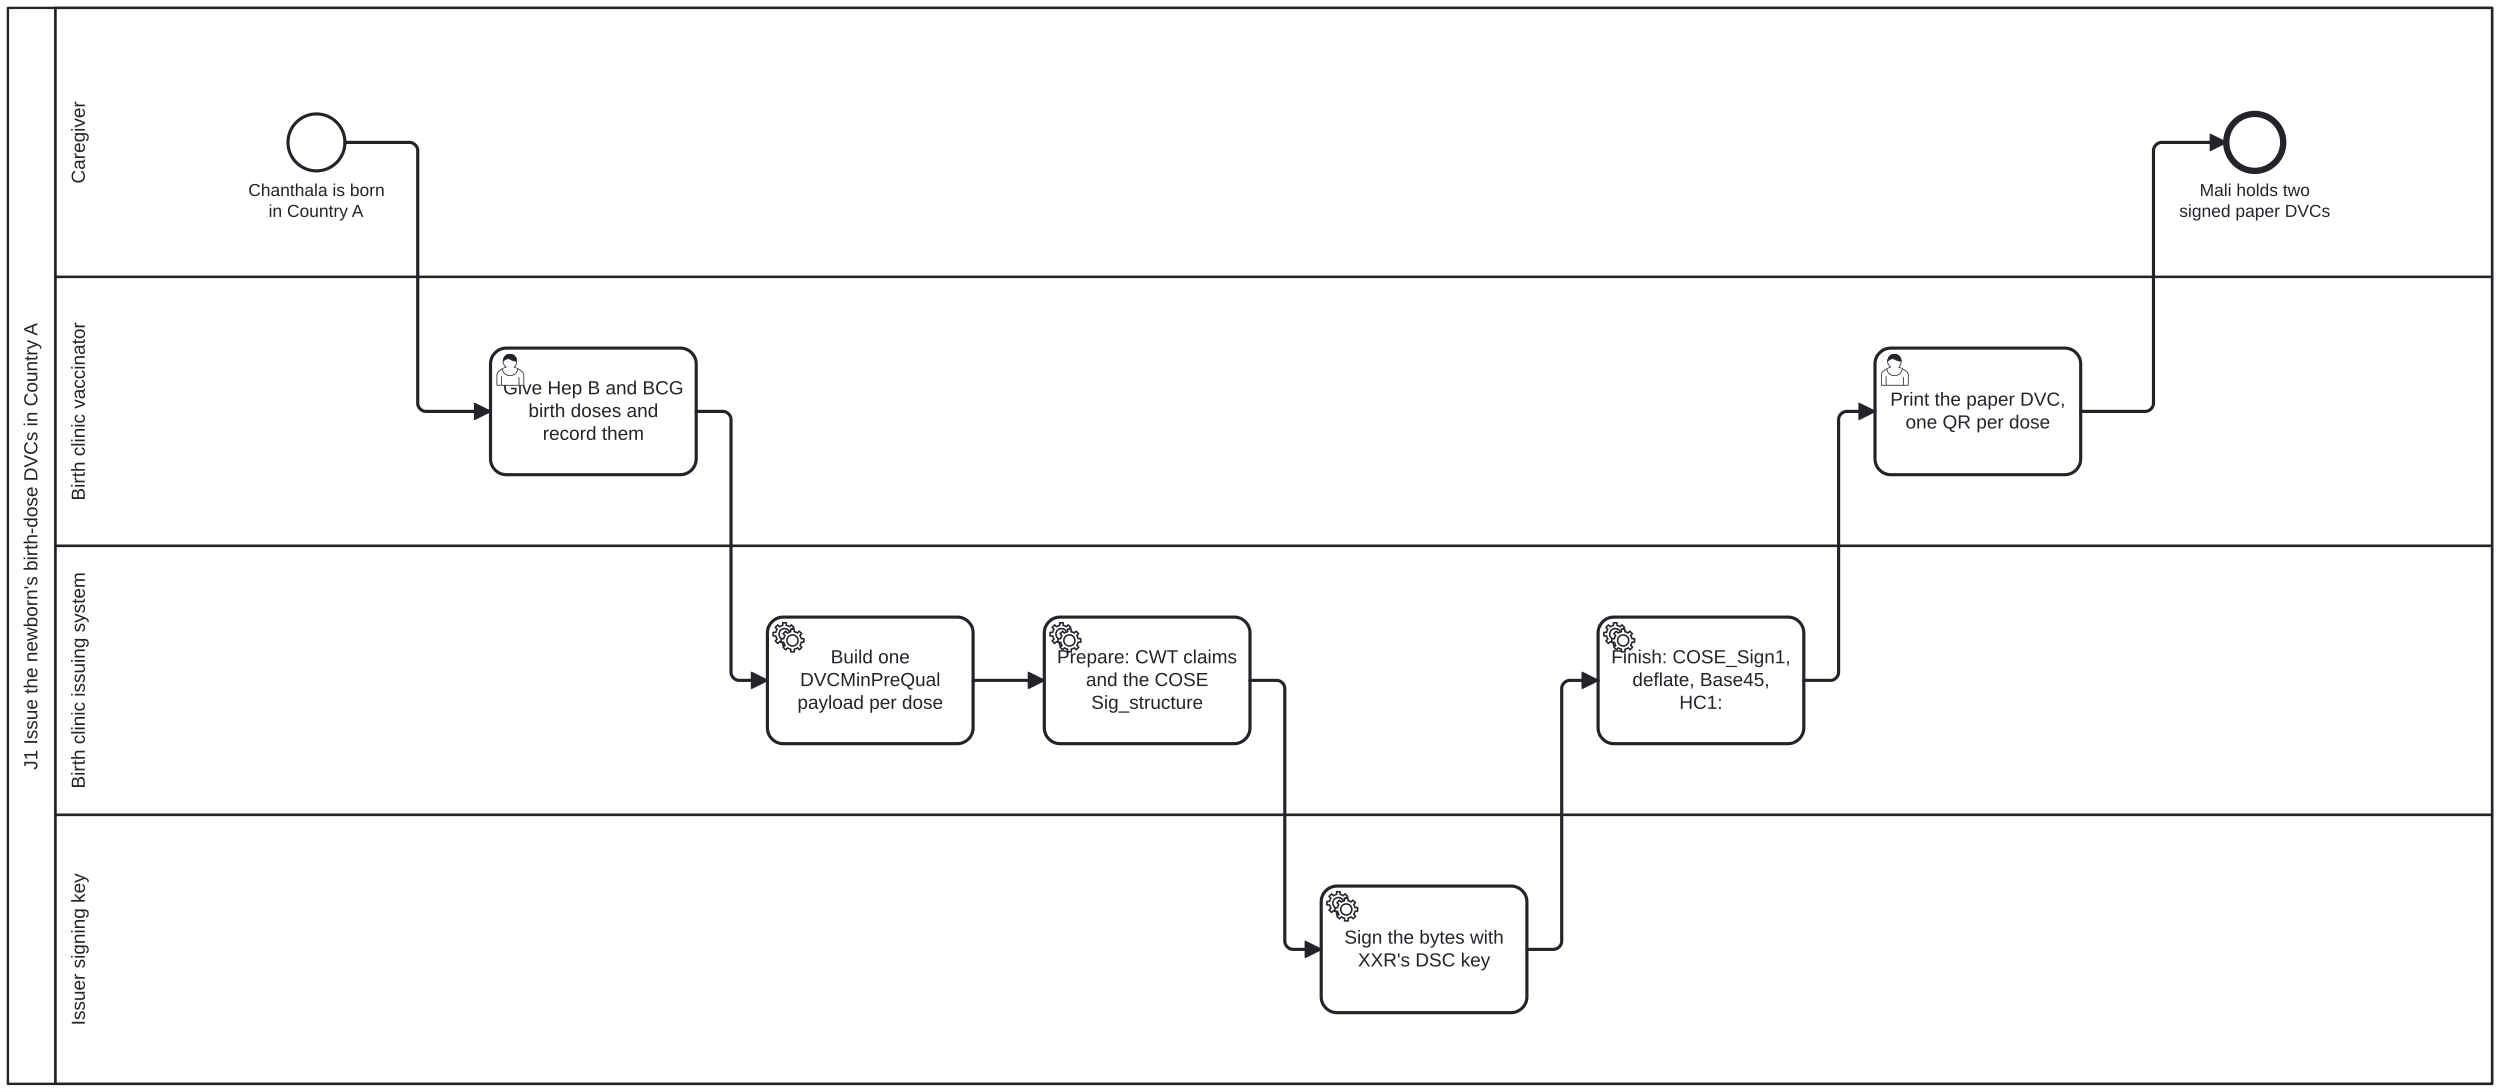
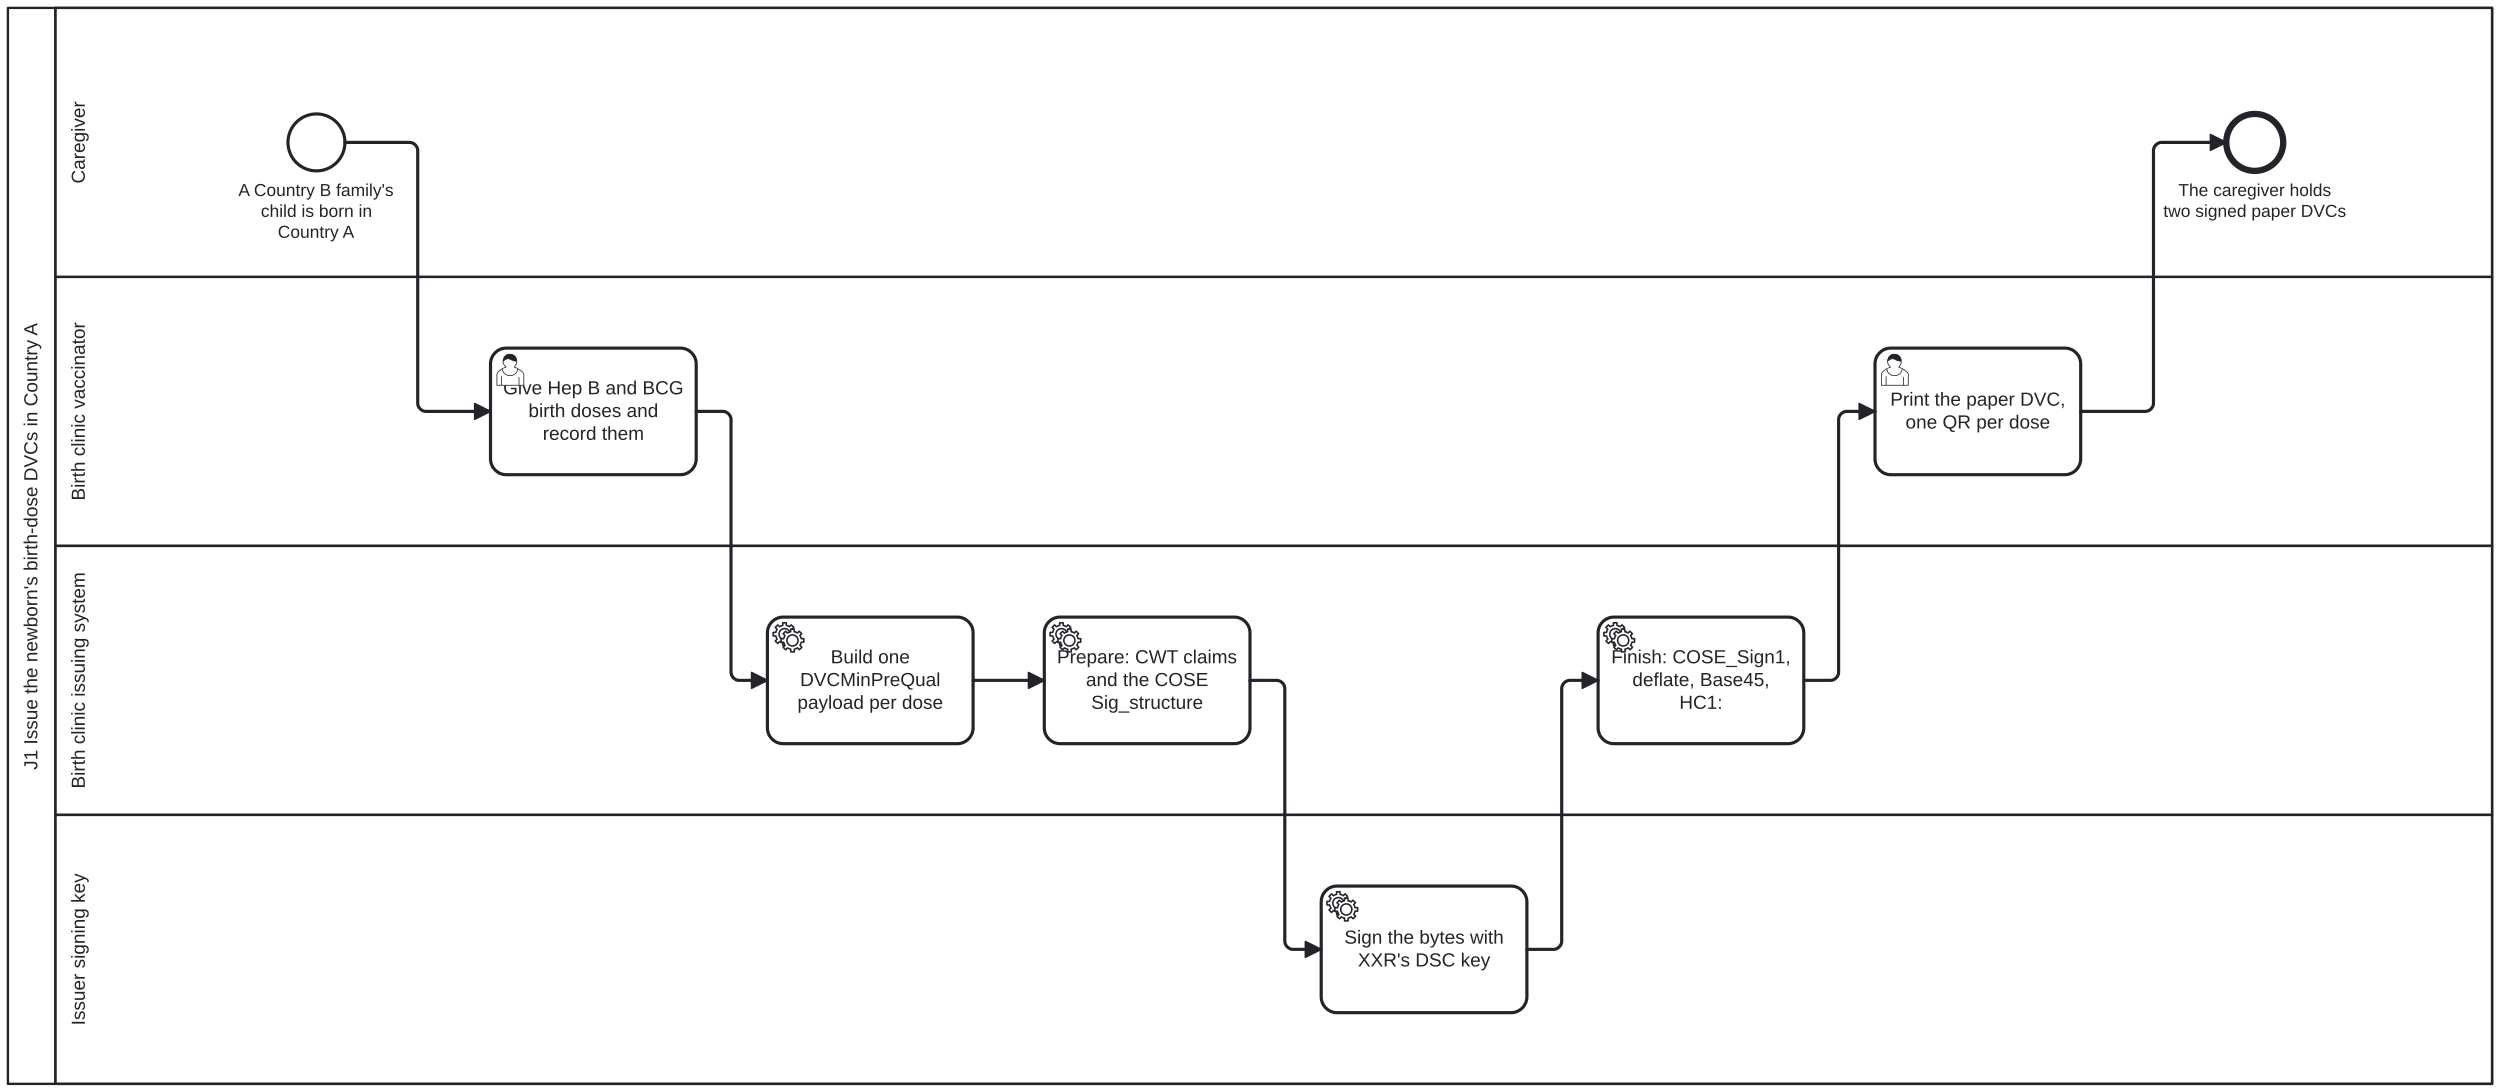
<svg xmlns="http://www.w3.org/2000/svg" width="100%" style="max-width:100%;height:auto" viewBox="95 55 1580 690" version="1.1">
  <rect x="95" y="55" width="1580" height="690" fill="#ffffff" />
  <g class="djs-group">
    <g class="djs-element djs-shape" data-element-id="Participant_Process_J1BirthDoseDvc" style="display: block;" transform="matrix(1 0 0 1 100 60)">
      <g class="djs-visual">
        <rect x="0" y="0" width="1570" height="680" rx="0" ry="0" style="stroke-linecap: round; stroke-linejoin: round; stroke: rgb(34, 36, 42); stroke-width: 1.5px; fill: white; fill-opacity: 0.95;" />
        <path style="fill: none; stroke-linecap: round; stroke-linejoin: round; stroke: rgb(34, 36, 42); stroke-width: 1.5px;" d="M30,0L30,680" />
        <text lineHeight="1.2" class="djs-label" style="font-family: Arial, sans-serif; font-size: 12px; font-weight: normal; fill: rgb(34, 36, 42);" transform="matrix(-1.83697e-16 -1 1 -1.83697e-16 0 680)">
          <tspan x="198.455" y="18.6">J1 Issue the newborn's birth-dose DVCs in Country A</tspan>
        </text>
      </g>
      <rect class="djs-hit djs-hit-all" x="0" y="0" width="1570" height="680" style="fill: none; stroke-opacity: 0; stroke: white; stroke-width: 15px;" />
    </g>
    <g class="djs-children">
      <g class="djs-group">
        <g class="djs-element djs-shape" data-element-id="Lane_issuer-key" style="display: block;" transform="matrix(1 0 0 1 130 570)">
          <g class="djs-visual">
            <rect x="0" y="0" width="1540" height="170" rx="0" ry="0" style="stroke-linecap: round; stroke-linejoin: round; stroke: rgb(34, 36, 42); stroke-width: 1.5px; fill: white; fill-opacity: 0.25;" />
            <text lineHeight="1.2" class="djs-label" style="font-family: Arial, sans-serif; font-size: 12px; font-weight: normal; fill: rgb(34, 36, 42);" transform="matrix(-1.83697e-16 -1 1 -1.83697e-16 0 170)">
              <tspan x="36.977" y="18.6">Issuer signing key</tspan>
            </text>
          </g>
          <rect class="djs-hit djs-hit-all" x="0" y="0" width="1540" height="170" style="fill: none; stroke-opacity: 0; stroke: white; stroke-width: 15px;" />
        </g>
      </g>
      <g class="djs-group">
        <g class="djs-element djs-shape" data-element-id="Lane_birth-clinic-system" style="display: block;" transform="matrix(1 0 0 1 130 400)">
          <g class="djs-visual">
            <rect x="0" y="0" width="1540" height="170" rx="0" ry="0" style="stroke-linecap: round; stroke-linejoin: round; stroke: rgb(34, 36, 42); stroke-width: 1.5px; fill: white; fill-opacity: 0.25;" />
            <text lineHeight="1.2" class="djs-label" style="font-family: Arial, sans-serif; font-size: 12px; font-weight: normal; fill: rgb(34, 36, 42);" transform="matrix(-1.83697e-16 -1 1 -1.83697e-16 0 170)">
              <tspan x="16.647" y="18.6">Birth clinic issuing system</tspan>
            </text>
          </g>
          <rect class="djs-hit djs-hit-all" x="0" y="0" width="1540" height="170" style="fill: none; stroke-opacity: 0; stroke: white; stroke-width: 15px;" />
        </g>
      </g>
      <g class="djs-group">
        <g class="djs-element djs-shape" data-element-id="Lane_birth-clinic-vaccinator" style="display: block;" transform="matrix(1 0 0 1 130 230)">
          <g class="djs-visual">
            <rect x="0" y="0" width="1540" height="170" rx="0" ry="0" style="stroke-linecap: round; stroke-linejoin: round; stroke: rgb(34, 36, 42); stroke-width: 1.5px; fill: white; fill-opacity: 0.25;" />
            <text lineHeight="1.2" class="djs-label" style="font-family: Arial, sans-serif; font-size: 12px; font-weight: normal; fill: rgb(34, 36, 42);" transform="matrix(-1.83697e-16 -1 1 -1.83697e-16 0 170)">
              <tspan x="28.647" y="18.6">Birth clinic vaccinator</tspan>
            </text>
          </g>
          <rect class="djs-hit djs-hit-all" x="0" y="0" width="1540" height="170" style="fill: none; stroke-opacity: 0; stroke: white; stroke-width: 15px;" />
        </g>
      </g>
      <g class="djs-group">
        <g class="djs-element djs-shape" data-element-id="Lane_caregiver" style="display: block;" transform="matrix(1 0 0 1 130 60)">
          <g class="djs-visual">
            <rect x="0" y="0" width="1540" height="170" rx="0" ry="0" style="stroke-linecap: round; stroke-linejoin: round; stroke: rgb(34, 36, 42); stroke-width: 1.5px; fill: white; fill-opacity: 0.25;" />
            <text lineHeight="1.2" class="djs-label" style="font-family: Arial, sans-serif; font-size: 12px; font-weight: normal; fill: rgb(34, 36, 42);" transform="matrix(-1.83697e-16 -1 1 -1.83697e-16 0 170)">
              <tspan x="58.99" y="18.6">Caregiver</tspan>
            </text>
          </g>
          <rect class="djs-hit djs-hit-all" x="0" y="0" width="1540" height="170" style="fill: none; stroke-opacity: 0; stroke: white; stroke-width: 15px;" />
        </g>
      </g>
      <g class="djs-group">
        <g class="djs-element djs-shape" data-element-id="Start" style="display: block;" transform="matrix(1 0 0 1 277 127)">
          <g class="djs-visual">
            <circle cx="18" cy="18" r="18" style="stroke-linecap: round; stroke-linejoin: round; stroke: rgb(34, 36, 42); stroke-width: 2px; fill: white; fill-opacity: 0.95;" />
          </g>
          <rect class="djs-hit djs-hit-all" x="0" y="0" width="36" height="36" style="fill: none; stroke-opacity: 0; stroke: white; stroke-width: 15px;" />
        </g>
      </g>
      <g class="djs-group">
-         <g class="djs-element djs-shape" data-element-id="Start_label" style="display: block;" transform="matrix(1 0 0 1 246 169)">
+         <g class="djs-element djs-shape" data-element-id="Start_label" style="display: block;" transform="matrix(1 0 0 1 239 169)">
          <g class="djs-visual">
            <text lineHeight="1.2" class="djs-label" style="font-family: Arial, sans-serif; font-size: 11px; font-weight: normal; fill: rgb(34, 36, 42);">
-               <tspan x="5.889" y="9.9">Chanthala is born </tspan>
-               <tspan x="18.737" y="23.1">in Country A</tspan>
-             </text>
-           </g>
-           <rect class="djs-hit djs-hit-all" x="0" y="0" width="98" height="27" style="fill: none; stroke-opacity: 0; stroke: white; stroke-width: 15px;" />
+               <tspan x="6.658" y="9.9">A Country B family's </tspan>
+               <tspan x="20.844" y="23.1">child is born in </tspan>
+               <tspan x="31.545" y="36.3">Country A</tspan>
+             </text>
+           </g>
+           <rect class="djs-hit djs-hit-all" x="0" y="0" width="112" height="40" style="fill: none; stroke-opacity: 0; stroke: white; stroke-width: 15px;" />
        </g>
      </g>
      <g class="djs-group">
        <g class="djs-element djs-shape" data-element-id="Task_Vaccinate" style="display: block;" transform="matrix(1 0 0 1 405 275)">
          <g class="djs-visual">
            <rect x="0" y="0" width="130" height="80" rx="10" ry="10" style="stroke-linecap: round; stroke-linejoin: round; stroke: rgb(34, 36, 42); stroke-width: 2px; fill: white; fill-opacity: 0.95;" />
            <text lineHeight="1.2" class="djs-label" style="font-family: Arial, sans-serif; font-size: 12px; font-weight: normal; fill: rgb(34, 36, 42);">
              <tspan x="7.974" y="29.2">Give Hep B and BCG </tspan>
              <tspan x="23.973" y="43.6">birth doses and </tspan>
              <tspan x="32.987" y="58">record them</tspan>
            </text>
            <path d="m 15,12 c 0.909,-0.845 1.594,-2.049 1.594,-3.385 0,-2.554 -1.805,-4.622 -4.357,-4.622 -2.552,0 -4.288,2.068 -4.288,4.622 0,1.348 0.974,2.562 1.896,3.405 -0.529,0.187 -5.669,2.097 -5.794,4.756 v 6.718 h 17 v -6.718 c 0,-2.298 -5.528,-4.595 -6.051,-4.776 zm -8,6 l 0,5.5 m 11,0 l 0,-5" style="fill: white; stroke-linecap: round; stroke-linejoin: round; stroke: rgb(34, 36, 42); stroke-width: 0.5px;" />
            <path d="m 15,12 m 2.162,1.009 c 0,2.447 -2.158,4.431 -4.821,4.431 -2.665,0 -4.822,-1.981 -4.822,-4.431 " style="fill: white; stroke-linecap: round; stroke-linejoin: round; stroke: rgb(34, 36, 42); stroke-width: 0.5px;" />
            <path d="m 15,12 m -6.9,-3.80 c 0,0 2.251,-2.358 4.274,-1.177 2.024,1.181 4.221,1.537 4.124,0.965 -0.098,-0.57 -0.117,-3.791 -4.191,-4.136 -3.575,0.001 -4.208,3.367 -4.207,4.348 z" style="fill: rgb(34, 36, 42); stroke-linecap: round; stroke-linejoin: round; stroke: rgb(34, 36, 42); stroke-width: 0.5px;" />
          </g>
          <rect class="djs-hit djs-hit-all" x="0" y="0" width="130" height="80" style="fill: none; stroke-opacity: 0; stroke: white; stroke-width: 15px;" />
        </g>
      </g>
      <g class="djs-group">
        <g class="djs-element djs-shape" data-element-id="Task_Payload" style="display: block;" transform="matrix(1 0 0 1 580 445)">
          <g class="djs-visual">
            <rect x="0" y="0" width="130" height="80" rx="10" ry="10" style="stroke-linecap: round; stroke-linejoin: round; stroke: rgb(34, 36, 42); stroke-width: 2px; fill: white; fill-opacity: 0.95;" />
            <text lineHeight="1.2" class="djs-label" style="font-family: Arial, sans-serif; font-size: 12px; font-weight: normal; fill: rgb(34, 36, 42);">
              <tspan x="39.98" y="29.2">Build one </tspan>
              <tspan x="20.653" y="43.6">DVCMinPreQual </tspan>
              <tspan x="18.966" y="58">payload per dose</tspan>
            </text>
            <circle cx="5" cy="5" r="5" transform="translate(6, 6)" style="stroke-linecap: round; stroke-linejoin: round; stroke: none; stroke-width: 2px; fill: white;" />
            <path d="m 12,18 v -1.713 c 0.352,-0.07 0.704,-0.178 1.048,-0.321 0.344,-0.145 0.666,-0.321 0.966,-0.521 l 1.194,1.18 1.567,-1.577 -1.195,-1.18 c 0.403,-0.614 0.683,-1.299 0.825,-2.018 l 1.622,-0.01 v -2.22 l -1.637,0.01 c -0.073,-0.352 -0.178,-0.7 -0.324,-1.044 -0.145,-0.344 -0.321,-0.664 -0.523,-0.962 l 1.131,-1.136 -1.583,-1.563 -1.13,1.136 c -0.614,-0.401 -1.303,-0.681 -2.023,-0.822 l 0.009,-1.619 h -2.241 l 0.004,1.631 c -0.354,0.074 -0.705,0.18 -1.05,0.324 -0.344,0.144 -0.665,0.321 -0.964,0.52 l -1.17,-1.158 -1.567,1.579 1.168,1.157 c -0.403,0.613 -0.683,1.298 -0.825,2.017 l -1.659,0.003 v 2.222 l 1.672,-0.006 c 0.073,0.351 0.18,0.702 0.324,1.045 0.145,0.344 0.321,0.664 0.523,0.961 l -1.199,1.197 1.584,1.56 1.196,-1.193 c 0.614,0.403 1.303,0.682 2.023,0.823 l 7.19e-4,1.699 h 2.227 z m 0.221,-3.996 c -1.789,0.75 -3.858,-0.093 -4.61,-1.874 -0.752,-1.783 0.091,-3.846 1.88,-4.596 1.788,-0.749 3.857,0.093 4.609,1.874 0.752,1.782 -0.091,3.846 -1.88,4.596 z" style="fill: white; stroke-linecap: round; stroke-linejoin: round; stroke: rgb(34, 36, 42); stroke-width: 1px;" />
            <circle cx="5" cy="5" r="5" transform="translate(11, 10)" style="stroke-linecap: round; stroke-linejoin: round; stroke: none; stroke-width: 2px; fill: white;" />
            <path d="m 17,22 v -1.713 c 0.352,-0.07 0.704,-0.178 1.048,-0.321 0.344,-0.145 0.666,-0.321 0.966,-0.521 l 1.194,1.18 1.567,-1.577 -1.195,-1.18 c 0.403,-0.614 0.683,-1.299 0.825,-2.018 l 1.622,-0.01 v -2.22 l -1.637,0.01 c -0.073,-0.352 -0.178,-0.7 -0.324,-1.044 -0.145,-0.344 -0.321,-0.664 -0.523,-0.962 l 1.131,-1.136 -1.583,-1.563 -1.13,1.136 c -0.614,-0.401 -1.303,-0.681 -2.023,-0.822 l 0.009,-1.619 h -2.241 l 0.004,1.631 c -0.354,0.074 -0.705,0.18 -1.05,0.324 -0.344,0.144 -0.665,0.321 -0.964,0.52 l -1.17,-1.158 -1.567,1.579 1.168,1.157 c -0.403,0.613 -0.683,1.298 -0.825,2.017 l -1.659,0.003 v 2.222 l 1.672,-0.006 c 0.073,0.351 0.18,0.702 0.324,1.045 0.145,0.344 0.321,0.664 0.523,0.961 l -1.199,1.197 1.584,1.56 1.196,-1.193 c 0.614,0.403 1.303,0.682 2.023,0.823 l 7.19e-4,1.699 h 2.227 z m 0.221,-3.996 c -1.789,0.75 -3.858,-0.093 -4.61,-1.874 -0.752,-1.783 0.091,-3.846 1.88,-4.596 1.788,-0.749 3.857,0.093 4.609,1.874 0.752,1.782 -0.091,3.846 -1.88,4.596 z" style="fill: white; stroke-linecap: round; stroke-linejoin: round; stroke: rgb(34, 36, 42); stroke-width: 1px;" />
          </g>
          <rect class="djs-hit djs-hit-all" x="0" y="0" width="130" height="80" style="fill: none; stroke-opacity: 0; stroke: white; stroke-width: 15px;" />
        </g>
      </g>
      <g class="djs-group">
        <g class="djs-element djs-shape" data-element-id="Task_Prepare" style="display: block;" transform="matrix(1 0 0 1 755 445)">
          <g class="djs-visual">
            <rect x="0" y="0" width="130" height="80" rx="10" ry="10" style="stroke-linecap: round; stroke-linejoin: round; stroke: rgb(34, 36, 42); stroke-width: 2px; fill: white; fill-opacity: 0.95;" />
            <text lineHeight="1.2" class="djs-label" style="font-family: Arial, sans-serif; font-size: 12px; font-weight: normal; fill: rgb(34, 36, 42);">
              <tspan x="7.991" y="29.2">Prepare: CWT claims</tspan>
              <tspan x="26.311" y="43.6">and the COSE </tspan>
              <tspan x="29.65" y="58">Sig_structure</tspan>
            </text>
            <circle cx="5" cy="5" r="5" transform="translate(6, 6)" style="stroke-linecap: round; stroke-linejoin: round; stroke: none; stroke-width: 2px; fill: white;" />
            <path d="m 12,18 v -1.713 c 0.352,-0.07 0.704,-0.178 1.048,-0.321 0.344,-0.145 0.666,-0.321 0.966,-0.521 l 1.194,1.18 1.567,-1.577 -1.195,-1.18 c 0.403,-0.614 0.683,-1.299 0.825,-2.018 l 1.622,-0.01 v -2.22 l -1.637,0.01 c -0.073,-0.352 -0.178,-0.7 -0.324,-1.044 -0.145,-0.344 -0.321,-0.664 -0.523,-0.962 l 1.131,-1.136 -1.583,-1.563 -1.13,1.136 c -0.614,-0.401 -1.303,-0.681 -2.023,-0.822 l 0.009,-1.619 h -2.241 l 0.004,1.631 c -0.354,0.074 -0.705,0.18 -1.05,0.324 -0.344,0.144 -0.665,0.321 -0.964,0.52 l -1.17,-1.158 -1.567,1.579 1.168,1.157 c -0.403,0.613 -0.683,1.298 -0.825,2.017 l -1.659,0.003 v 2.222 l 1.672,-0.006 c 0.073,0.351 0.18,0.702 0.324,1.045 0.145,0.344 0.321,0.664 0.523,0.961 l -1.199,1.197 1.584,1.56 1.196,-1.193 c 0.614,0.403 1.303,0.682 2.023,0.823 l 7.19e-4,1.699 h 2.227 z m 0.221,-3.996 c -1.789,0.75 -3.858,-0.093 -4.61,-1.874 -0.752,-1.783 0.091,-3.846 1.88,-4.596 1.788,-0.749 3.857,0.093 4.609,1.874 0.752,1.782 -0.091,3.846 -1.88,4.596 z" style="fill: white; stroke-linecap: round; stroke-linejoin: round; stroke: rgb(34, 36, 42); stroke-width: 1px;" />
            <circle cx="5" cy="5" r="5" transform="translate(11, 10)" style="stroke-linecap: round; stroke-linejoin: round; stroke: none; stroke-width: 2px; fill: white;" />
            <path d="m 17,22 v -1.713 c 0.352,-0.07 0.704,-0.178 1.048,-0.321 0.344,-0.145 0.666,-0.321 0.966,-0.521 l 1.194,1.18 1.567,-1.577 -1.195,-1.18 c 0.403,-0.614 0.683,-1.299 0.825,-2.018 l 1.622,-0.01 v -2.22 l -1.637,0.01 c -0.073,-0.352 -0.178,-0.7 -0.324,-1.044 -0.145,-0.344 -0.321,-0.664 -0.523,-0.962 l 1.131,-1.136 -1.583,-1.563 -1.13,1.136 c -0.614,-0.401 -1.303,-0.681 -2.023,-0.822 l 0.009,-1.619 h -2.241 l 0.004,1.631 c -0.354,0.074 -0.705,0.18 -1.05,0.324 -0.344,0.144 -0.665,0.321 -0.964,0.52 l -1.17,-1.158 -1.567,1.579 1.168,1.157 c -0.403,0.613 -0.683,1.298 -0.825,2.017 l -1.659,0.003 v 2.222 l 1.672,-0.006 c 0.073,0.351 0.18,0.702 0.324,1.045 0.145,0.344 0.321,0.664 0.523,0.961 l -1.199,1.197 1.584,1.56 1.196,-1.193 c 0.614,0.403 1.303,0.682 2.023,0.823 l 7.19e-4,1.699 h 2.227 z m 0.221,-3.996 c -1.789,0.75 -3.858,-0.093 -4.61,-1.874 -0.752,-1.783 0.091,-3.846 1.88,-4.596 1.788,-0.749 3.857,0.093 4.609,1.874 0.752,1.782 -0.091,3.846 -1.88,4.596 z" style="fill: white; stroke-linecap: round; stroke-linejoin: round; stroke: rgb(34, 36, 42); stroke-width: 1px;" />
          </g>
          <rect class="djs-hit djs-hit-all" x="0" y="0" width="130" height="80" style="fill: none; stroke-opacity: 0; stroke: white; stroke-width: 15px;" />
        </g>
      </g>
      <g class="djs-group">
        <g class="djs-element djs-shape" data-element-id="Task_Sign" style="display: block;" transform="matrix(1 0 0 1 930 615)">
          <g class="djs-visual">
            <rect x="0" y="0" width="130" height="80" rx="10" ry="10" style="stroke-linecap: round; stroke-linejoin: round; stroke: rgb(34, 36, 42); stroke-width: 2px; fill: white; fill-opacity: 0.95;" />
            <text lineHeight="1.2" class="djs-label" style="font-family: Arial, sans-serif; font-size: 12px; font-weight: normal; fill: rgb(34, 36, 42);">
              <tspan x="14.639" y="36.4">Sign the bytes with </tspan>
              <tspan x="23.179" y="50.8">XXR's DSC key</tspan>
            </text>
            <circle cx="5" cy="5" r="5" transform="translate(6, 6)" style="stroke-linecap: round; stroke-linejoin: round; stroke: none; stroke-width: 2px; fill: white;" />
            <path d="m 12,18 v -1.713 c 0.352,-0.07 0.704,-0.178 1.048,-0.321 0.344,-0.145 0.666,-0.321 0.966,-0.521 l 1.194,1.18 1.567,-1.577 -1.195,-1.18 c 0.403,-0.614 0.683,-1.299 0.825,-2.018 l 1.622,-0.01 v -2.22 l -1.637,0.01 c -0.073,-0.352 -0.178,-0.7 -0.324,-1.044 -0.145,-0.344 -0.321,-0.664 -0.523,-0.962 l 1.131,-1.136 -1.583,-1.563 -1.13,1.136 c -0.614,-0.401 -1.303,-0.681 -2.023,-0.822 l 0.009,-1.619 h -2.241 l 0.004,1.631 c -0.354,0.074 -0.705,0.18 -1.05,0.324 -0.344,0.144 -0.665,0.321 -0.964,0.52 l -1.17,-1.158 -1.567,1.579 1.168,1.157 c -0.403,0.613 -0.683,1.298 -0.825,2.017 l -1.659,0.003 v 2.222 l 1.672,-0.006 c 0.073,0.351 0.18,0.702 0.324,1.045 0.145,0.344 0.321,0.664 0.523,0.961 l -1.199,1.197 1.584,1.56 1.196,-1.193 c 0.614,0.403 1.303,0.682 2.023,0.823 l 7.19e-4,1.699 h 2.227 z m 0.221,-3.996 c -1.789,0.75 -3.858,-0.093 -4.61,-1.874 -0.752,-1.783 0.091,-3.846 1.88,-4.596 1.788,-0.749 3.857,0.093 4.609,1.874 0.752,1.782 -0.091,3.846 -1.88,4.596 z" style="fill: white; stroke-linecap: round; stroke-linejoin: round; stroke: rgb(34, 36, 42); stroke-width: 1px;" />
            <circle cx="5" cy="5" r="5" transform="translate(11, 10)" style="stroke-linecap: round; stroke-linejoin: round; stroke: none; stroke-width: 2px; fill: white;" />
            <path d="m 17,22 v -1.713 c 0.352,-0.07 0.704,-0.178 1.048,-0.321 0.344,-0.145 0.666,-0.321 0.966,-0.521 l 1.194,1.18 1.567,-1.577 -1.195,-1.18 c 0.403,-0.614 0.683,-1.299 0.825,-2.018 l 1.622,-0.01 v -2.22 l -1.637,0.01 c -0.073,-0.352 -0.178,-0.7 -0.324,-1.044 -0.145,-0.344 -0.321,-0.664 -0.523,-0.962 l 1.131,-1.136 -1.583,-1.563 -1.13,1.136 c -0.614,-0.401 -1.303,-0.681 -2.023,-0.822 l 0.009,-1.619 h -2.241 l 0.004,1.631 c -0.354,0.074 -0.705,0.18 -1.05,0.324 -0.344,0.144 -0.665,0.321 -0.964,0.52 l -1.17,-1.158 -1.567,1.579 1.168,1.157 c -0.403,0.613 -0.683,1.298 -0.825,2.017 l -1.659,0.003 v 2.222 l 1.672,-0.006 c 0.073,0.351 0.18,0.702 0.324,1.045 0.145,0.344 0.321,0.664 0.523,0.961 l -1.199,1.197 1.584,1.56 1.196,-1.193 c 0.614,0.403 1.303,0.682 2.023,0.823 l 7.19e-4,1.699 h 2.227 z m 0.221,-3.996 c -1.789,0.75 -3.858,-0.093 -4.61,-1.874 -0.752,-1.783 0.091,-3.846 1.88,-4.596 1.788,-0.749 3.857,0.093 4.609,1.874 0.752,1.782 -0.091,3.846 -1.88,4.596 z" style="fill: white; stroke-linecap: round; stroke-linejoin: round; stroke: rgb(34, 36, 42); stroke-width: 1px;" />
          </g>
          <rect class="djs-hit djs-hit-all" x="0" y="0" width="130" height="80" style="fill: none; stroke-opacity: 0; stroke: white; stroke-width: 15px;" />
        </g>
      </g>
      <g class="djs-group">
        <g class="djs-element djs-shape" data-element-id="Task_Finish" style="display: block;" transform="matrix(1 0 0 1 1105 445)">
          <g class="djs-visual">
            <rect x="0" y="0" width="130" height="80" rx="10" ry="10" style="stroke-linecap: round; stroke-linejoin: round; stroke: rgb(34, 36, 42); stroke-width: 2px; fill: white; fill-opacity: 0.95;" />
            <text lineHeight="1.2" class="djs-label" style="font-family: Arial, sans-serif; font-size: 12px; font-weight: normal; fill: rgb(34, 36, 42);">
              <tspan x="8.308" y="29.2">Finish: COSE_Sign1, </tspan>
              <tspan x="21.635" y="43.6">deflate, Base45, </tspan>
              <tspan x="51.33" y="58">HC1:</tspan>
            </text>
            <circle cx="5" cy="5" r="5" transform="translate(6, 6)" style="stroke-linecap: round; stroke-linejoin: round; stroke: none; stroke-width: 2px; fill: white;" />
            <path d="m 12,18 v -1.713 c 0.352,-0.07 0.704,-0.178 1.048,-0.321 0.344,-0.145 0.666,-0.321 0.966,-0.521 l 1.194,1.18 1.567,-1.577 -1.195,-1.18 c 0.403,-0.614 0.683,-1.299 0.825,-2.018 l 1.622,-0.01 v -2.22 l -1.637,0.01 c -0.073,-0.352 -0.178,-0.7 -0.324,-1.044 -0.145,-0.344 -0.321,-0.664 -0.523,-0.962 l 1.131,-1.136 -1.583,-1.563 -1.13,1.136 c -0.614,-0.401 -1.303,-0.681 -2.023,-0.822 l 0.009,-1.619 h -2.241 l 0.004,1.631 c -0.354,0.074 -0.705,0.18 -1.05,0.324 -0.344,0.144 -0.665,0.321 -0.964,0.52 l -1.17,-1.158 -1.567,1.579 1.168,1.157 c -0.403,0.613 -0.683,1.298 -0.825,2.017 l -1.659,0.003 v 2.222 l 1.672,-0.006 c 0.073,0.351 0.18,0.702 0.324,1.045 0.145,0.344 0.321,0.664 0.523,0.961 l -1.199,1.197 1.584,1.56 1.196,-1.193 c 0.614,0.403 1.303,0.682 2.023,0.823 l 7.19e-4,1.699 h 2.227 z m 0.221,-3.996 c -1.789,0.75 -3.858,-0.093 -4.61,-1.874 -0.752,-1.783 0.091,-3.846 1.88,-4.596 1.788,-0.749 3.857,0.093 4.609,1.874 0.752,1.782 -0.091,3.846 -1.88,4.596 z" style="fill: white; stroke-linecap: round; stroke-linejoin: round; stroke: rgb(34, 36, 42); stroke-width: 1px;" />
            <circle cx="5" cy="5" r="5" transform="translate(11, 10)" style="stroke-linecap: round; stroke-linejoin: round; stroke: none; stroke-width: 2px; fill: white;" />
            <path d="m 17,22 v -1.713 c 0.352,-0.07 0.704,-0.178 1.048,-0.321 0.344,-0.145 0.666,-0.321 0.966,-0.521 l 1.194,1.18 1.567,-1.577 -1.195,-1.18 c 0.403,-0.614 0.683,-1.299 0.825,-2.018 l 1.622,-0.01 v -2.22 l -1.637,0.01 c -0.073,-0.352 -0.178,-0.7 -0.324,-1.044 -0.145,-0.344 -0.321,-0.664 -0.523,-0.962 l 1.131,-1.136 -1.583,-1.563 -1.13,1.136 c -0.614,-0.401 -1.303,-0.681 -2.023,-0.822 l 0.009,-1.619 h -2.241 l 0.004,1.631 c -0.354,0.074 -0.705,0.18 -1.05,0.324 -0.344,0.144 -0.665,0.321 -0.964,0.52 l -1.17,-1.158 -1.567,1.579 1.168,1.157 c -0.403,0.613 -0.683,1.298 -0.825,2.017 l -1.659,0.003 v 2.222 l 1.672,-0.006 c 0.073,0.351 0.18,0.702 0.324,1.045 0.145,0.344 0.321,0.664 0.523,0.961 l -1.199,1.197 1.584,1.56 1.196,-1.193 c 0.614,0.403 1.303,0.682 2.023,0.823 l 7.19e-4,1.699 h 2.227 z m 0.221,-3.996 c -1.789,0.75 -3.858,-0.093 -4.61,-1.874 -0.752,-1.783 0.091,-3.846 1.88,-4.596 1.788,-0.749 3.857,0.093 4.609,1.874 0.752,1.782 -0.091,3.846 -1.88,4.596 z" style="fill: white; stroke-linecap: round; stroke-linejoin: round; stroke: rgb(34, 36, 42); stroke-width: 1px;" />
          </g>
          <rect class="djs-hit djs-hit-all" x="0" y="0" width="130" height="80" style="fill: none; stroke-opacity: 0; stroke: white; stroke-width: 15px;" />
        </g>
      </g>
      <g class="djs-group">
        <g class="djs-element djs-shape" data-element-id="Task_Print" style="display: block;" transform="matrix(1 0 0 1 1280 275)">
          <g class="djs-visual">
            <rect x="0" y="0" width="130" height="80" rx="10" ry="10" style="stroke-linecap: round; stroke-linejoin: round; stroke: rgb(34, 36, 42); stroke-width: 2px; fill: white; fill-opacity: 0.95;" />
            <text lineHeight="1.2" class="djs-label" style="font-family: Arial, sans-serif; font-size: 12px; font-weight: normal; fill: rgb(34, 36, 42);">
              <tspan x="9.641" y="36.4">Print the paper DVC,</tspan>
              <tspan x="19.306" y="50.8">one QR per dose</tspan>
            </text>
            <path d="m 15,12 c 0.909,-0.845 1.594,-2.049 1.594,-3.385 0,-2.554 -1.805,-4.622 -4.357,-4.622 -2.552,0 -4.288,2.068 -4.288,4.622 0,1.348 0.974,2.562 1.896,3.405 -0.529,0.187 -5.669,2.097 -5.794,4.756 v 6.718 h 17 v -6.718 c 0,-2.298 -5.528,-4.595 -6.051,-4.776 zm -8,6 l 0,5.5 m 11,0 l 0,-5" style="fill: white; stroke-linecap: round; stroke-linejoin: round; stroke: rgb(34, 36, 42); stroke-width: 0.5px;" />
            <path d="m 15,12 m 2.162,1.009 c 0,2.447 -2.158,4.431 -4.821,4.431 -2.665,0 -4.822,-1.981 -4.822,-4.431 " style="fill: white; stroke-linecap: round; stroke-linejoin: round; stroke: rgb(34, 36, 42); stroke-width: 0.5px;" />
            <path d="m 15,12 m -6.9,-3.80 c 0,0 2.251,-2.358 4.274,-1.177 2.024,1.181 4.221,1.537 4.124,0.965 -0.098,-0.57 -0.117,-3.791 -4.191,-4.136 -3.575,0.001 -4.208,3.367 -4.207,4.348 z" style="fill: rgb(34, 36, 42); stroke-linecap: round; stroke-linejoin: round; stroke: rgb(34, 36, 42); stroke-width: 0.5px;" />
          </g>
          <rect class="djs-hit djs-hit-all" x="0" y="0" width="130" height="80" style="fill: none; stroke-opacity: 0; stroke: white; stroke-width: 15px;" />
        </g>
      </g>
      <g class="djs-group">
        <g class="djs-element djs-shape" data-element-id="End" style="display: block;" transform="matrix(1 0 0 1 1502 127)">
          <g class="djs-visual">
            <circle cx="18" cy="18" r="18" style="stroke-linecap: round; stroke-linejoin: round; stroke: rgb(34, 36, 42); stroke-width: 4px; fill: white; fill-opacity: 0.95;" />
          </g>
          <rect class="djs-hit djs-hit-all" x="0" y="0" width="36" height="36" style="fill: none; stroke-opacity: 0; stroke: white; stroke-width: 15px;" />
        </g>
      </g>
      <g class="djs-group">
-         <g class="djs-element djs-shape" data-element-id="End_label" style="display: block;" transform="matrix(1 0 0 1 1467 169)">
+         <g class="djs-element djs-shape" data-element-id="End_label" style="display: block;" transform="matrix(1 0 0 1 1462 169)">
          <g class="djs-visual">
            <text lineHeight="1.2" class="djs-label" style="font-family: Arial, sans-serif; font-size: 11px; font-weight: normal; fill: rgb(34, 36, 42);">
-               <tspan x="18.152" y="9.9">Mali holds two </tspan>
-               <tspan x="5.307" y="23.1">signed paper DVCs</tspan>
-             </text>
-           </g>
-           <rect class="djs-hit djs-hit-all" x="0" y="0" width="106" height="27" style="fill: none; stroke-opacity: 0; stroke: white; stroke-width: 15px;" />
+               <tspan x="9.698" y="9.9">The caregiver holds </tspan>
+               <tspan x="0.22" y="23.1">two signed paper DVCs</tspan>
+             </text>
+           </g>
+           <rect class="djs-hit djs-hit-all" x="0" y="0" width="116" height="27" style="fill: none; stroke-opacity: 0; stroke: white; stroke-width: 15px;" />
        </g>
      </g>
      <g class="djs-group">
        <g class="djs-element djs-connection" data-element-id="Flow_1" style="display: block;">
          <g class="djs-visual">
            <defs>
              <marker id="bpmn-marker-1" viewBox="0 0 20 20" refX="11" refY="10" markerWidth="10" markerHeight="10" orient="auto">
                <path d="M 1 5 L 11 10 L 1 15 Z" style="stroke-linecap: round; stroke-linejoin: round; stroke: rgb(34, 36, 42); stroke-width: 1px; fill: rgb(34, 36, 42);" />
              </marker>
            </defs>
            <path data-corner-radius="5" style="fill: none; stroke-linecap: round; stroke-linejoin: round; stroke: rgb(34, 36, 42); stroke-width: 2px; marker-end: url('#bpmn-marker-1');" d="M313,145L354,145C356.5,145,359,147.5,359,150L359,310C359,312.5,361.5,315,364,315L405,315" />
          </g>
          <path d="M313,145L359,145L359,315L405,315" class="djs-hit djs-hit-stroke" style="fill: none; stroke-opacity: 0; stroke: white; stroke-width: 15px;" />
        </g>
      </g>
      <g class="djs-group">
        <g class="djs-element djs-connection" data-element-id="Flow_2" style="display: block;">
          <g class="djs-visual">
            <defs>
              <marker id="bpmn-marker-2" viewBox="0 0 20 20" refX="11" refY="10" markerWidth="10" markerHeight="10" orient="auto">
                <path d="M 1 5 L 11 10 L 1 15 Z" style="stroke-linecap: round; stroke-linejoin: round; stroke: rgb(34, 36, 42); stroke-width: 1px; fill: rgb(34, 36, 42);" />
              </marker>
            </defs>
            <path data-corner-radius="5" style="fill: none; stroke-linecap: round; stroke-linejoin: round; stroke: rgb(34, 36, 42); stroke-width: 2px; marker-end: url('#bpmn-marker-2');" d="M535,315L552,315C554.5,315,557,317.5,557,320L557,480C557,482.5,559.5,485,562,485L580,485" />
          </g>
          <path d="M535,315L557,315L557,485L580,485" class="djs-hit djs-hit-stroke" style="fill: none; stroke-opacity: 0; stroke: white; stroke-width: 15px;" />
        </g>
      </g>
      <g class="djs-group">
        <g class="djs-element djs-connection" data-element-id="Flow_3" style="display: block;">
          <g class="djs-visual">
            <defs>
              <marker id="bpmn-marker-3" viewBox="0 0 20 20" refX="11" refY="10" markerWidth="10" markerHeight="10" orient="auto">
                <path d="M 1 5 L 11 10 L 1 15 Z" style="stroke-linecap: round; stroke-linejoin: round; stroke: rgb(34, 36, 42); stroke-width: 1px; fill: rgb(34, 36, 42);" />
              </marker>
            </defs>
            <path data-corner-radius="5" style="fill: none; stroke-linecap: round; stroke-linejoin: round; stroke: rgb(34, 36, 42); stroke-width: 2px; marker-end: url('#bpmn-marker-3');" d="M710,485L755,485" />
          </g>
          <path d="M710,485L755,485" class="djs-hit djs-hit-stroke" style="fill: none; stroke-opacity: 0; stroke: white; stroke-width: 15px;" />
        </g>
      </g>
      <g class="djs-group">
        <g class="djs-element djs-connection" data-element-id="Flow_4" style="display: block;">
          <g class="djs-visual">
            <defs>
              <marker id="bpmn-marker-4" viewBox="0 0 20 20" refX="11" refY="10" markerWidth="10" markerHeight="10" orient="auto">
                <path d="M 1 5 L 11 10 L 1 15 Z" style="stroke-linecap: round; stroke-linejoin: round; stroke: rgb(34, 36, 42); stroke-width: 1px; fill: rgb(34, 36, 42);" />
              </marker>
            </defs>
            <path data-corner-radius="5" style="fill: none; stroke-linecap: round; stroke-linejoin: round; stroke: rgb(34, 36, 42); stroke-width: 2px; marker-end: url('#bpmn-marker-4');" d="M885,485L902,485C904.5,485,907,487.5,907,490L907,650C907,652.5,909.5,655,912,655L930,655" />
          </g>
          <path d="M885,485L907,485L907,655L930,655" class="djs-hit djs-hit-stroke" style="fill: none; stroke-opacity: 0; stroke: white; stroke-width: 15px;" />
        </g>
      </g>
      <g class="djs-group">
        <g class="djs-element djs-connection" data-element-id="Flow_5" style="display: block;">
          <g class="djs-visual">
            <defs>
              <marker id="bpmn-marker-5" viewBox="0 0 20 20" refX="11" refY="10" markerWidth="10" markerHeight="10" orient="auto">
                <path d="M 1 5 L 11 10 L 1 15 Z" style="stroke-linecap: round; stroke-linejoin: round; stroke: rgb(34, 36, 42); stroke-width: 1px; fill: rgb(34, 36, 42);" />
              </marker>
            </defs>
            <path data-corner-radius="5" style="fill: none; stroke-linecap: round; stroke-linejoin: round; stroke: rgb(34, 36, 42); stroke-width: 2px; marker-end: url('#bpmn-marker-5');" d="M1060,655L1077,655C1079.5,655,1082,652.5,1082,650L1082,490C1082,487.5,1084.5,485,1087,485L1105,485" />
          </g>
          <path d="M1060,655L1082,655L1082,485L1105,485" class="djs-hit djs-hit-stroke" style="fill: none; stroke-opacity: 0; stroke: white; stroke-width: 15px;" />
        </g>
      </g>
      <g class="djs-group">
        <g class="djs-element djs-connection" data-element-id="Flow_6" style="display: block;">
          <g class="djs-visual">
            <defs>
              <marker id="bpmn-marker-6" viewBox="0 0 20 20" refX="11" refY="10" markerWidth="10" markerHeight="10" orient="auto">
                <path d="M 1 5 L 11 10 L 1 15 Z" style="stroke-linecap: round; stroke-linejoin: round; stroke: rgb(34, 36, 42); stroke-width: 1px; fill: rgb(34, 36, 42);" />
              </marker>
            </defs>
            <path data-corner-radius="5" style="fill: none; stroke-linecap: round; stroke-linejoin: round; stroke: rgb(34, 36, 42); stroke-width: 2px; marker-end: url('#bpmn-marker-6');" d="M1235,485L1252,485C1254.5,485,1257,482.5,1257,480L1257,320C1257,317.5,1259.5,315,1262,315L1280,315" />
          </g>
          <path d="M1235,485L1257,485L1257,315L1280,315" class="djs-hit djs-hit-stroke" style="fill: none; stroke-opacity: 0; stroke: white; stroke-width: 15px;" />
        </g>
      </g>
      <g class="djs-group">
        <g class="djs-element djs-connection" data-element-id="Flow_7" style="display: block;">
          <g class="djs-visual">
            <defs>
              <marker id="bpmn-marker-7" viewBox="0 0 20 20" refX="11" refY="10" markerWidth="10" markerHeight="10" orient="auto">
                <path d="M 1 5 L 11 10 L 1 15 Z" style="stroke-linecap: round; stroke-linejoin: round; stroke: rgb(34, 36, 42); stroke-width: 1px; fill: rgb(34, 36, 42);" />
              </marker>
            </defs>
            <path data-corner-radius="5" style="fill: none; stroke-linecap: round; stroke-linejoin: round; stroke: rgb(34, 36, 42); stroke-width: 2px; marker-end: url('#bpmn-marker-7');" d="M1410,315L1451,315C1453.5,315,1456,312.5,1456,310L1456,150C1456,147.5,1458.5,145,1461,145L1502,145" />
          </g>
          <path d="M1410,315L1456,315L1456,145L1502,145" class="djs-hit djs-hit-stroke" style="fill: none; stroke-opacity: 0; stroke: white; stroke-width: 15px;" />
        </g>
      </g>
    </g>
  </g>
</svg>
